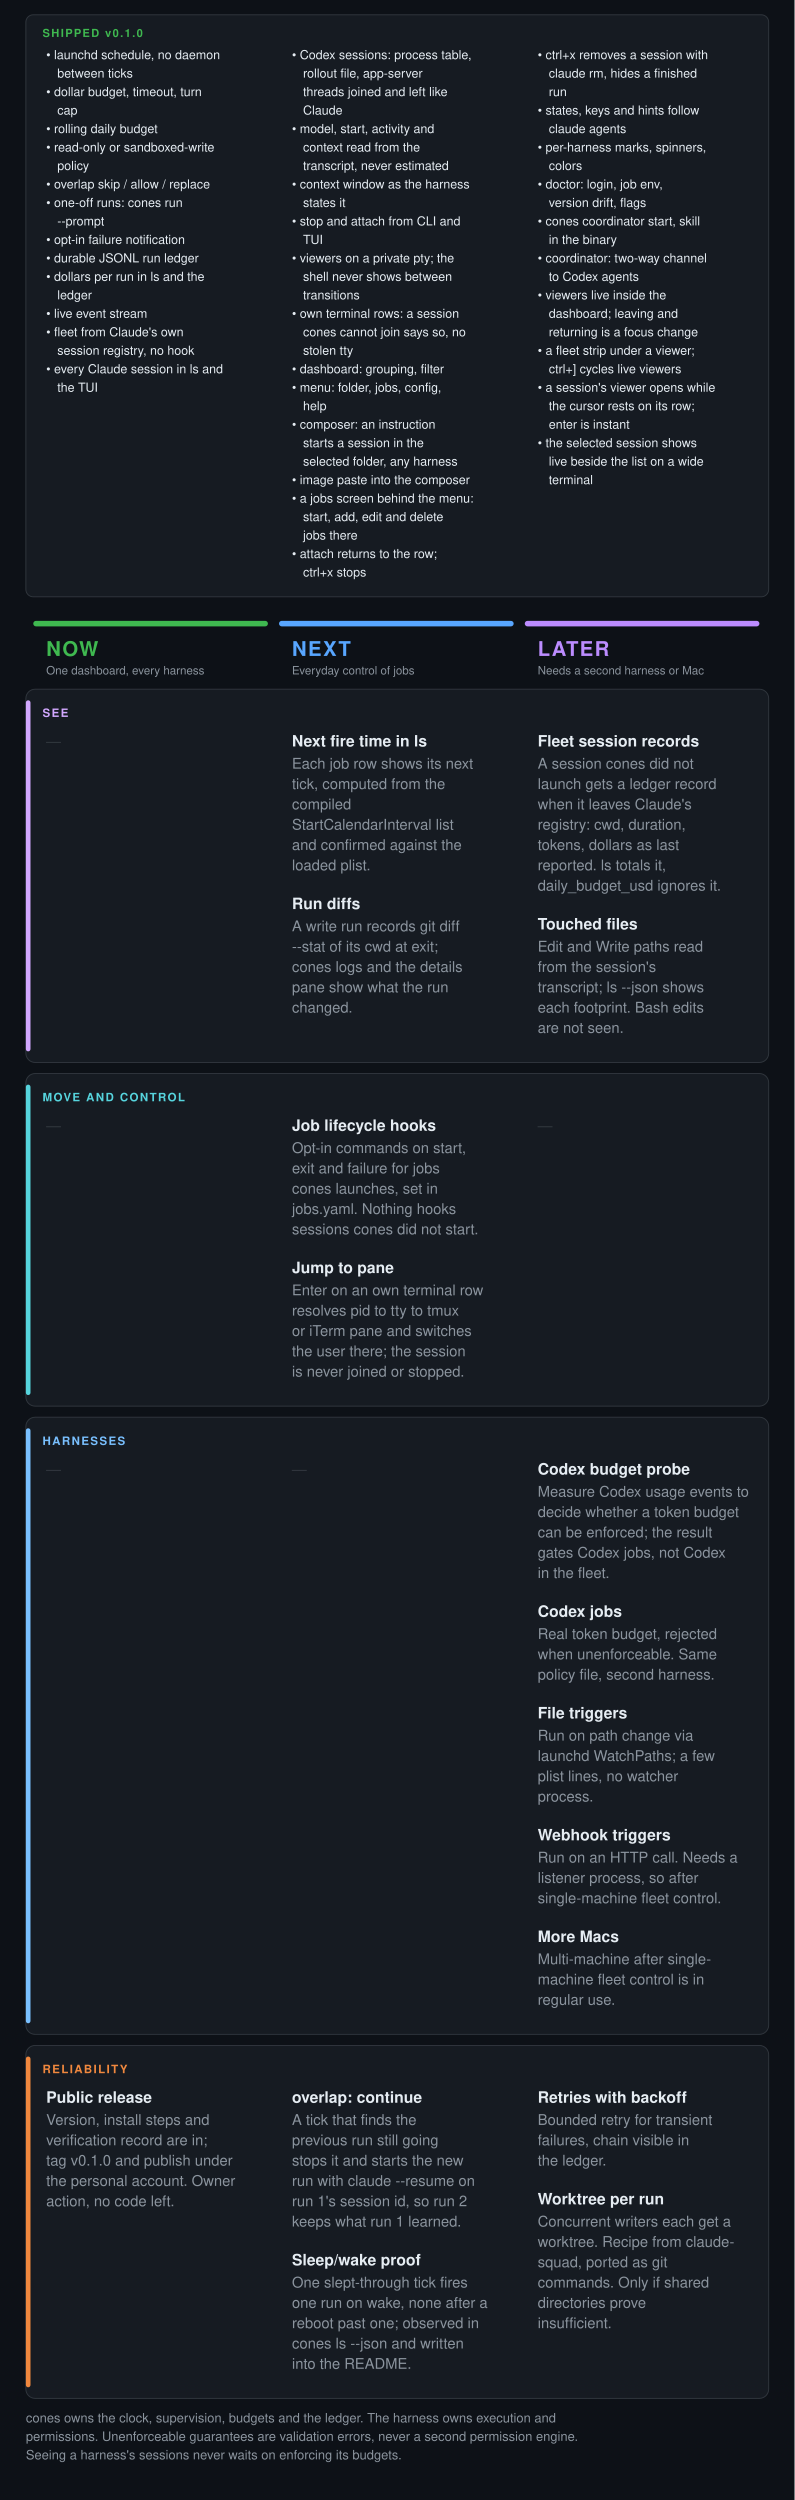
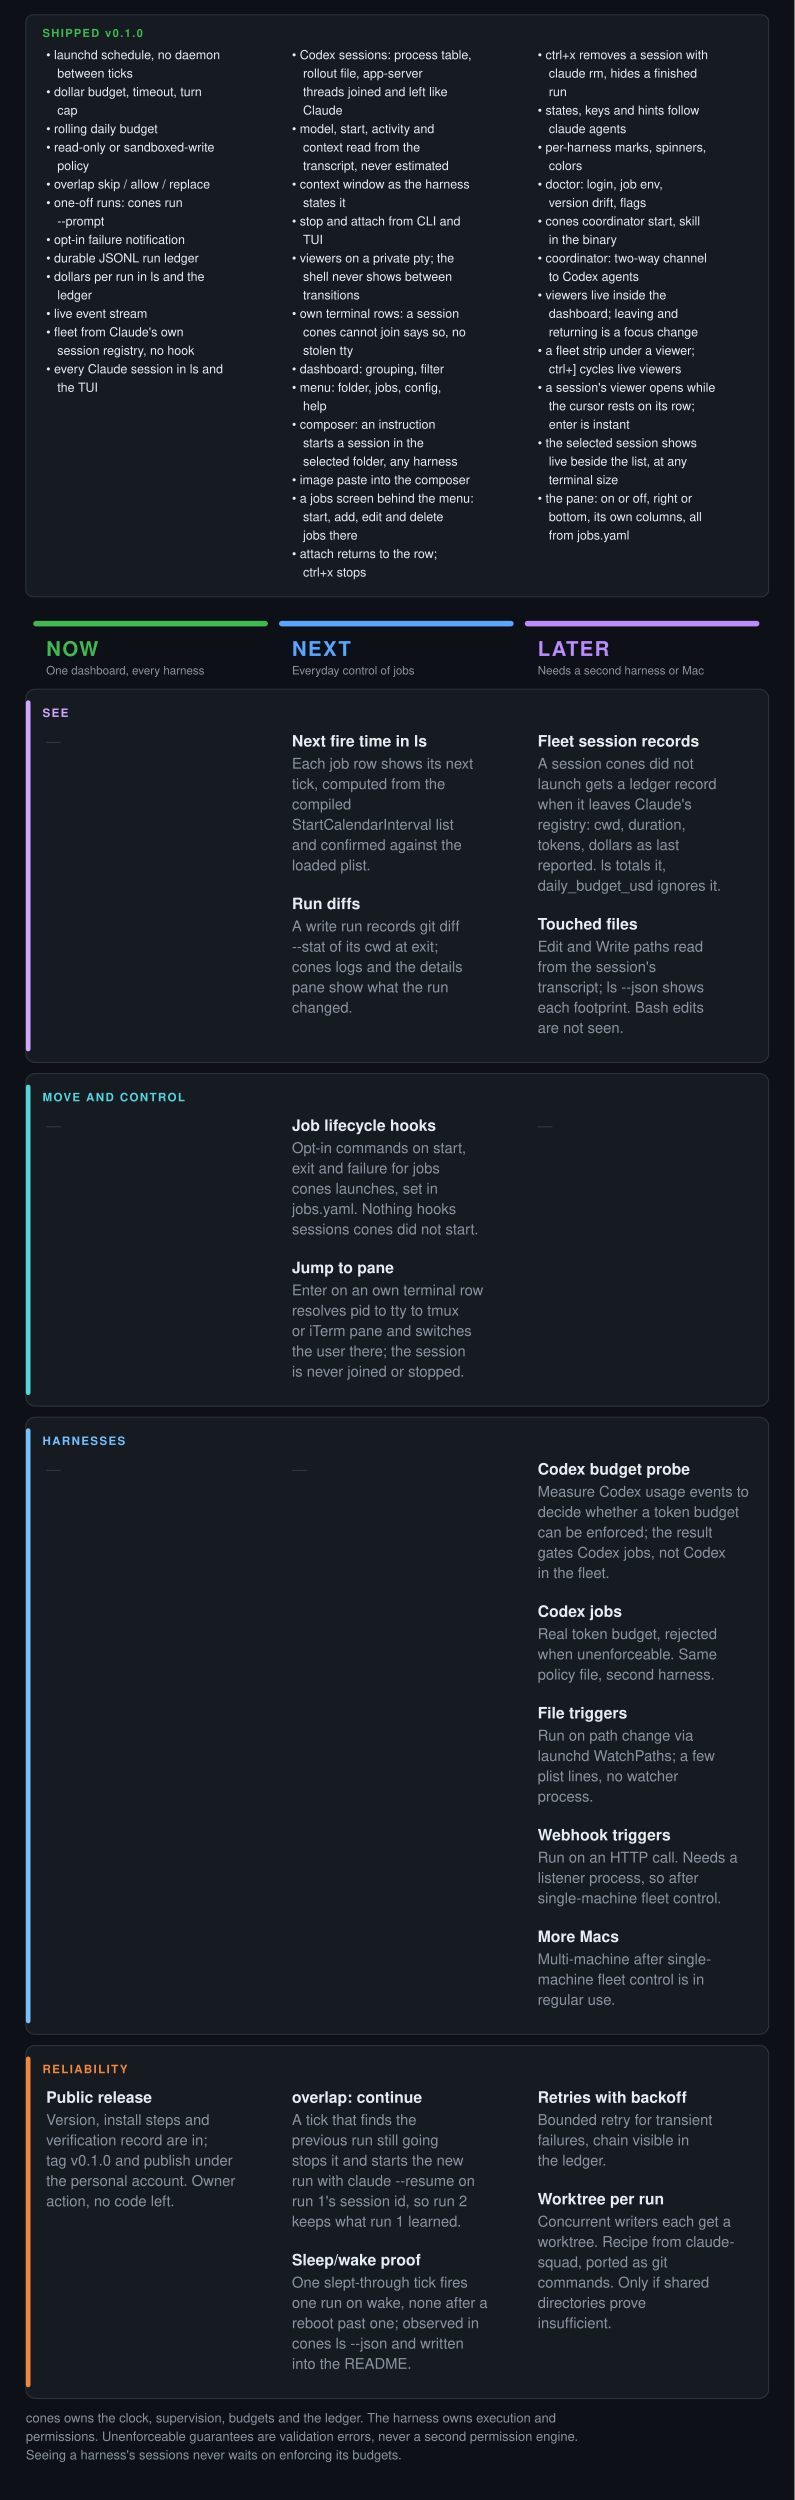
<svg xmlns="http://www.w3.org/2000/svg" width="860" height="2706" viewBox="0 0 860 2706" font-family="-apple-system,BlinkMacSystemFont,Segoe UI,Helvetica,Arial,sans-serif">
  <rect width="860" height="2706" fill="#0d1117" />
  <rect x="28" y="16" width="804" height="630" rx="8" fill="#161b22" stroke="#30363d" />
  <text x="46" y="40" font-size="12" fill="#3fb950" font-weight="700" letter-spacing="1.5">SHIPPED  v0.1.0</text>
  <text x="50" y="64" font-size="13.5" fill="#e6edf3">• launchd schedule, no daemon</text>
  <text x="62" y="84" font-size="13.5" fill="#e6edf3">between ticks</text>
  <text x="50" y="104" font-size="13.5" fill="#e6edf3">• dollar budget, timeout, turn</text>
  <text x="62" y="124" font-size="13.5" fill="#e6edf3">cap</text>
  <text x="50" y="144" font-size="13.5" fill="#e6edf3">• rolling daily budget</text>
  <text x="50" y="164" font-size="13.5" fill="#e6edf3">• read-only or sandboxed-write</text>
  <text x="62" y="184" font-size="13.5" fill="#e6edf3">policy</text>
  <text x="50" y="204" font-size="13.5" fill="#e6edf3">• overlap skip / allow / replace</text>
  <text x="50" y="224" font-size="13.5" fill="#e6edf3">• one-off runs: cones run</text>
  <text x="62" y="244" font-size="13.5" fill="#e6edf3">--prompt</text>
  <text x="50" y="264" font-size="13.5" fill="#e6edf3">• opt-in failure notification</text>
  <text x="50" y="284" font-size="13.5" fill="#e6edf3">• durable JSONL run ledger</text>
  <text x="50" y="304" font-size="13.5" fill="#e6edf3">• dollars per run in ls and the</text>
  <text x="62" y="324" font-size="13.5" fill="#e6edf3">ledger</text>
  <text x="50" y="344" font-size="13.5" fill="#e6edf3">• live event stream</text>
  <text x="50" y="364" font-size="13.5" fill="#e6edf3">• fleet from Claude's own</text>
  <text x="62" y="384" font-size="13.5" fill="#e6edf3">session registry, no hook</text>
  <text x="50" y="404" font-size="13.5" fill="#e6edf3">• every Claude session in ls and</text>
  <text x="62" y="424" font-size="13.5" fill="#e6edf3">the TUI</text>
  <text x="316" y="64" font-size="13.5" fill="#e6edf3">• Codex sessions: process table,</text>
  <text x="328" y="84" font-size="13.5" fill="#e6edf3">rollout file, app-server</text>
  <text x="328" y="104" font-size="13.5" fill="#e6edf3">threads joined and left like</text>
  <text x="328" y="124" font-size="13.5" fill="#e6edf3">Claude</text>
  <text x="316" y="144" font-size="13.5" fill="#e6edf3">• model, start, activity and</text>
  <text x="328" y="164" font-size="13.5" fill="#e6edf3">context read from the</text>
  <text x="328" y="184" font-size="13.5" fill="#e6edf3">transcript, never estimated</text>
  <text x="316" y="204" font-size="13.5" fill="#e6edf3">• context window as the harness</text>
  <text x="328" y="224" font-size="13.5" fill="#e6edf3">states it</text>
  <text x="316" y="244" font-size="13.5" fill="#e6edf3">• stop and attach from CLI and</text>
  <text x="328" y="264" font-size="13.5" fill="#e6edf3">TUI</text>
  <text x="316" y="284" font-size="13.5" fill="#e6edf3">• viewers on a private pty; the</text>
  <text x="328" y="304" font-size="13.5" fill="#e6edf3">shell never shows between</text>
  <text x="328" y="324" font-size="13.5" fill="#e6edf3">transitions</text>
  <text x="316" y="344" font-size="13.5" fill="#e6edf3">• own terminal rows: a session</text>
  <text x="328" y="364" font-size="13.5" fill="#e6edf3">cones cannot join says so, no</text>
  <text x="328" y="384" font-size="13.5" fill="#e6edf3">stolen tty</text>
  <text x="316" y="404" font-size="13.5" fill="#e6edf3">• dashboard: grouping, filter</text>
  <text x="316" y="424" font-size="13.5" fill="#e6edf3">• menu: folder, jobs, config,</text>
  <text x="328" y="444" font-size="13.5" fill="#e6edf3">help</text>
  <text x="316" y="464" font-size="13.5" fill="#e6edf3">• composer: an instruction</text>
  <text x="328" y="484" font-size="13.5" fill="#e6edf3">starts a session in the</text>
  <text x="328" y="504" font-size="13.5" fill="#e6edf3">selected folder, any harness</text>
  <text x="316" y="524" font-size="13.5" fill="#e6edf3">• image paste into the composer</text>
  <text x="316" y="544" font-size="13.5" fill="#e6edf3">• a jobs screen behind the menu:</text>
  <text x="328" y="564" font-size="13.5" fill="#e6edf3">start, add, edit and delete</text>
  <text x="328" y="584" font-size="13.5" fill="#e6edf3">jobs there</text>
  <text x="316" y="604" font-size="13.5" fill="#e6edf3">• attach returns to the row;</text>
  <text x="328" y="624" font-size="13.5" fill="#e6edf3">ctrl+x stops</text>
  <text x="582" y="64" font-size="13.5" fill="#e6edf3">• ctrl+x removes a session with</text>
  <text x="594" y="84" font-size="13.5" fill="#e6edf3">claude rm, hides a finished</text>
  <text x="594" y="104" font-size="13.5" fill="#e6edf3">run</text>
  <text x="582" y="124" font-size="13.5" fill="#e6edf3">• states, keys and hints follow</text>
  <text x="594" y="144" font-size="13.5" fill="#e6edf3">claude agents</text>
  <text x="582" y="164" font-size="13.5" fill="#e6edf3">• per-harness marks, spinners,</text>
  <text x="594" y="184" font-size="13.5" fill="#e6edf3">colors</text>
  <text x="582" y="204" font-size="13.5" fill="#e6edf3">• doctor: login, job env,</text>
  <text x="594" y="224" font-size="13.5" fill="#e6edf3">version drift, flags</text>
  <text x="582" y="244" font-size="13.5" fill="#e6edf3">• cones coordinator start, skill</text>
  <text x="594" y="264" font-size="13.5" fill="#e6edf3">in the binary</text>
  <text x="582" y="284" font-size="13.5" fill="#e6edf3">• coordinator: two-way channel</text>
  <text x="594" y="304" font-size="13.5" fill="#e6edf3">to Codex agents</text>
  <text x="582" y="324" font-size="13.5" fill="#e6edf3">• viewers live inside the</text>
  <text x="594" y="344" font-size="13.5" fill="#e6edf3">dashboard; leaving and</text>
  <text x="594" y="364" font-size="13.5" fill="#e6edf3">returning is a focus change</text>
  <text x="582" y="384" font-size="13.5" fill="#e6edf3">• a fleet strip under a viewer;</text>
  <text x="594" y="404" font-size="13.5" fill="#e6edf3">ctrl+] cycles live viewers</text>
  <text x="582" y="424" font-size="13.5" fill="#e6edf3">• a session's viewer opens while</text>
  <text x="594" y="444" font-size="13.5" fill="#e6edf3">the cursor rests on its row;</text>
  <text x="594" y="464" font-size="13.5" fill="#e6edf3">enter is instant</text>
  <text x="582" y="484" font-size="13.5" fill="#e6edf3">• the selected session shows</text>
-   <text x="594" y="504" font-size="13.5" fill="#e6edf3">live beside the list on a wide</text>
-   <text x="594" y="524" font-size="13.5" fill="#e6edf3">terminal</text>
+   <text x="594" y="504" font-size="13.5" fill="#e6edf3">live beside the list, at any</text>
+   <text x="594" y="524" font-size="13.5" fill="#e6edf3">terminal size</text>
+   <text x="582" y="544" font-size="13.5" fill="#e6edf3">• the pane: on or off, right or</text>
+   <text x="594" y="564" font-size="13.5" fill="#e6edf3">bottom, its own columns, all</text>
+   <text x="594" y="584" font-size="13.5" fill="#e6edf3">from jobs.yaml</text>
  <rect x="36" y="672" width="254" height="6" rx="3" fill="#3fb950" />
  <text x="50" y="710" font-size="22" fill="#3fb950" font-weight="800" letter-spacing="1.5">NOW</text>
  <text x="50" y="730" font-size="12.5" fill="#8b949e">One dashboard, every harness</text>
  <rect x="302" y="672" width="254" height="6" rx="3" fill="#58a6ff" />
  <text x="316" y="710" font-size="22" fill="#58a6ff" font-weight="800" letter-spacing="1.5">NEXT</text>
  <text x="316" y="730" font-size="12.5" fill="#8b949e">Everyday control of jobs</text>
  <rect x="568" y="672" width="254" height="6" rx="3" fill="#bc8cff" />
  <text x="582" y="710" font-size="22" fill="#bc8cff" font-weight="800" letter-spacing="1.5">LATER</text>
  <text x="582" y="730" font-size="12.5" fill="#8b949e">Needs a second harness or Mac</text>
  <rect x="28" y="746" width="804" height="404" rx="10" fill="#161b22" stroke="#30363d" />
  <rect x="28" y="758" width="5" height="380" rx="2.5" fill="#d2a8ff" />
  <text x="46" y="776" font-size="12.5" fill="#d2a8ff" font-weight="700" letter-spacing="1.5">SEE</text>
  <text x="50" y="808" font-size="16" fill="#30363d">—</text>
  <text x="316" y="808" font-size="17" fill="#e6edf3" font-weight="700">Next fire time in ls</text>
  <text x="316" y="832" font-size="16" fill="#8b949e">Each job row shows its next</text>
  <text x="316" y="854" font-size="16" fill="#8b949e">tick, computed from the</text>
  <text x="316" y="876" font-size="16" fill="#8b949e">compiled</text>
  <text x="316" y="898" font-size="16" fill="#8b949e">StartCalendarInterval list</text>
  <text x="316" y="920" font-size="16" fill="#8b949e">and confirmed against the</text>
  <text x="316" y="942" font-size="16" fill="#8b949e">loaded plist.</text>
  <text x="316" y="984" font-size="17" fill="#e6edf3" font-weight="700">Run diffs</text>
  <text x="316" y="1008" font-size="16" fill="#8b949e">A write run records git diff</text>
  <text x="316" y="1030" font-size="16" fill="#8b949e">--stat of its cwd at exit;</text>
  <text x="316" y="1052" font-size="16" fill="#8b949e">cones logs and the details</text>
  <text x="316" y="1074" font-size="16" fill="#8b949e">pane show what the run</text>
  <text x="316" y="1096" font-size="16" fill="#8b949e">changed.</text>
  <text x="582" y="808" font-size="17" fill="#e6edf3" font-weight="700">Fleet session records</text>
  <text x="582" y="832" font-size="16" fill="#8b949e">A session cones did not</text>
  <text x="582" y="854" font-size="16" fill="#8b949e">launch gets a ledger record</text>
  <text x="582" y="876" font-size="16" fill="#8b949e">when it leaves Claude's</text>
  <text x="582" y="898" font-size="16" fill="#8b949e">registry: cwd, duration,</text>
  <text x="582" y="920" font-size="16" fill="#8b949e">tokens, dollars as last</text>
  <text x="582" y="942" font-size="16" fill="#8b949e">reported. ls totals it,</text>
  <text x="582" y="964" font-size="16" fill="#8b949e">daily_budget_usd ignores it.</text>
  <text x="582" y="1006" font-size="17" fill="#e6edf3" font-weight="700">Touched files</text>
  <text x="582" y="1030" font-size="16" fill="#8b949e">Edit and Write paths read</text>
  <text x="582" y="1052" font-size="16" fill="#8b949e">from the session's</text>
  <text x="582" y="1074" font-size="16" fill="#8b949e">transcript; ls --json shows</text>
  <text x="582" y="1096" font-size="16" fill="#8b949e">each footprint. Bash edits</text>
  <text x="582" y="1118" font-size="16" fill="#8b949e">are not seen.</text>
  <rect x="28" y="1162" width="804" height="360" rx="10" fill="#161b22" stroke="#30363d" />
  <rect x="28" y="1174" width="5" height="336" rx="2.5" fill="#56d4dd" />
  <text x="46" y="1192" font-size="12.5" fill="#56d4dd" font-weight="700" letter-spacing="1.5">MOVE AND CONTROL</text>
  <text x="50" y="1224" font-size="16" fill="#30363d">—</text>
  <text x="316" y="1224" font-size="17" fill="#e6edf3" font-weight="700">Job lifecycle hooks</text>
  <text x="316" y="1248" font-size="16" fill="#8b949e">Opt-in commands on start,</text>
  <text x="316" y="1270" font-size="16" fill="#8b949e">exit and failure for jobs</text>
  <text x="316" y="1292" font-size="16" fill="#8b949e">cones launches, set in</text>
  <text x="316" y="1314" font-size="16" fill="#8b949e">jobs.yaml. Nothing hooks</text>
  <text x="316" y="1336" font-size="16" fill="#8b949e">sessions cones did not start.</text>
  <text x="316" y="1378" font-size="17" fill="#e6edf3" font-weight="700">Jump to pane</text>
  <text x="316" y="1402" font-size="16" fill="#8b949e">Enter on an own terminal row</text>
  <text x="316" y="1424" font-size="16" fill="#8b949e">resolves pid to tty to tmux</text>
  <text x="316" y="1446" font-size="16" fill="#8b949e">or iTerm pane and switches</text>
  <text x="316" y="1468" font-size="16" fill="#8b949e">the user there; the session</text>
  <text x="316" y="1490" font-size="16" fill="#8b949e">is never joined or stopped.</text>
  <text x="582" y="1224" font-size="16" fill="#30363d">—</text>
  <rect x="28" y="1534" width="804" height="668" rx="10" fill="#161b22" stroke="#30363d" />
  <rect x="28" y="1546" width="5" height="644" rx="2.5" fill="#79c0ff" />
  <text x="46" y="1564" font-size="12.5" fill="#79c0ff" font-weight="700" letter-spacing="1.5">HARNESSES</text>
  <text x="50" y="1596" font-size="16" fill="#30363d">—</text>
  <text x="316" y="1596" font-size="16" fill="#30363d">—</text>
  <text x="582" y="1596" font-size="17" fill="#e6edf3" font-weight="700">Codex budget probe</text>
  <text x="582" y="1620" font-size="16" fill="#8b949e">Measure Codex usage events to</text>
  <text x="582" y="1642" font-size="16" fill="#8b949e">decide whether a token budget</text>
  <text x="582" y="1664" font-size="16" fill="#8b949e">can be enforced; the result</text>
  <text x="582" y="1686" font-size="16" fill="#8b949e">gates Codex jobs, not Codex</text>
  <text x="582" y="1708" font-size="16" fill="#8b949e">in the fleet.</text>
  <text x="582" y="1750" font-size="17" fill="#e6edf3" font-weight="700">Codex jobs</text>
  <text x="582" y="1774" font-size="16" fill="#8b949e">Real token budget, rejected</text>
  <text x="582" y="1796" font-size="16" fill="#8b949e">when unenforceable. Same</text>
  <text x="582" y="1818" font-size="16" fill="#8b949e">policy file, second harness.</text>
  <text x="582" y="1860" font-size="17" fill="#e6edf3" font-weight="700">File triggers</text>
  <text x="582" y="1884" font-size="16" fill="#8b949e">Run on path change via</text>
  <text x="582" y="1906" font-size="16" fill="#8b949e">launchd WatchPaths; a few</text>
  <text x="582" y="1928" font-size="16" fill="#8b949e">plist lines, no watcher</text>
  <text x="582" y="1950" font-size="16" fill="#8b949e">process.</text>
  <text x="582" y="1992" font-size="17" fill="#e6edf3" font-weight="700">Webhook triggers</text>
  <text x="582" y="2016" font-size="16" fill="#8b949e">Run on an HTTP call. Needs a</text>
  <text x="582" y="2038" font-size="16" fill="#8b949e">listener process, so after</text>
  <text x="582" y="2060" font-size="16" fill="#8b949e">single-machine fleet control.</text>
  <text x="582" y="2102" font-size="17" fill="#e6edf3" font-weight="700">More Macs</text>
  <text x="582" y="2126" font-size="16" fill="#8b949e">Multi-machine after single-</text>
  <text x="582" y="2148" font-size="16" fill="#8b949e">machine fleet control is in</text>
  <text x="582" y="2170" font-size="16" fill="#8b949e">regular use.</text>
  <rect x="28" y="2214" width="804" height="382" rx="10" fill="#161b22" stroke="#30363d" />
  <rect x="28" y="2226" width="5" height="358" rx="2.5" fill="#f0883e" />
  <text x="46" y="2244" font-size="12.5" fill="#f0883e" font-weight="700" letter-spacing="1.5">RELIABILITY</text>
  <text x="50" y="2276" font-size="17" fill="#e6edf3" font-weight="700">Public release</text>
  <text x="50" y="2300" font-size="16" fill="#8b949e">Version, install steps and</text>
  <text x="50" y="2322" font-size="16" fill="#8b949e">verification record are in;</text>
  <text x="50" y="2344" font-size="16" fill="#8b949e">tag v0.1.0 and publish under</text>
  <text x="50" y="2366" font-size="16" fill="#8b949e">the personal account. Owner</text>
  <text x="50" y="2388" font-size="16" fill="#8b949e">action, no code left.</text>
  <text x="316" y="2276" font-size="17" fill="#e6edf3" font-weight="700">overlap: continue</text>
  <text x="316" y="2300" font-size="16" fill="#8b949e">A tick that finds the</text>
  <text x="316" y="2322" font-size="16" fill="#8b949e">previous run still going</text>
  <text x="316" y="2344" font-size="16" fill="#8b949e">stops it and starts the new</text>
  <text x="316" y="2366" font-size="16" fill="#8b949e">run with claude --resume on</text>
  <text x="316" y="2388" font-size="16" fill="#8b949e">run 1's session id, so run 2</text>
  <text x="316" y="2410" font-size="16" fill="#8b949e">keeps what run 1 learned.</text>
  <text x="316" y="2452" font-size="17" fill="#e6edf3" font-weight="700">Sleep/wake proof</text>
  <text x="316" y="2476" font-size="16" fill="#8b949e">One slept-through tick fires</text>
  <text x="316" y="2498" font-size="16" fill="#8b949e">one run on wake, none after a</text>
  <text x="316" y="2520" font-size="16" fill="#8b949e">reboot past one; observed in</text>
  <text x="316" y="2542" font-size="16" fill="#8b949e">cones ls --json and written</text>
  <text x="316" y="2564" font-size="16" fill="#8b949e">into the README.</text>
  <text x="582" y="2276" font-size="17" fill="#e6edf3" font-weight="700">Retries with backoff</text>
  <text x="582" y="2300" font-size="16" fill="#8b949e">Bounded retry for transient</text>
  <text x="582" y="2322" font-size="16" fill="#8b949e">failures, chain visible in</text>
  <text x="582" y="2344" font-size="16" fill="#8b949e">the ledger.</text>
  <text x="582" y="2386" font-size="17" fill="#e6edf3" font-weight="700">Worktree per run</text>
  <text x="582" y="2410" font-size="16" fill="#8b949e">Concurrent writers each get a</text>
  <text x="582" y="2432" font-size="16" fill="#8b949e">worktree. Recipe from claude-</text>
  <text x="582" y="2454" font-size="16" fill="#8b949e">squad, ported as git</text>
  <text x="582" y="2476" font-size="16" fill="#8b949e">commands. Only if shared</text>
  <text x="582" y="2498" font-size="16" fill="#8b949e">directories prove</text>
  <text x="582" y="2520" font-size="16" fill="#8b949e">insufficient.</text>
  <text x="28" y="2622" font-size="14" fill="#8b949e">cones owns the clock, supervision, budgets and the ledger. The harness owns execution and</text>
  <text x="28" y="2642" font-size="14" fill="#8b949e">permissions. Unenforceable guarantees are validation errors, never a second permission engine.</text>
  <text x="28" y="2662" font-size="14" fill="#8b949e">Seeing a harness's sessions never waits on enforcing its budgets.</text>
</svg>
